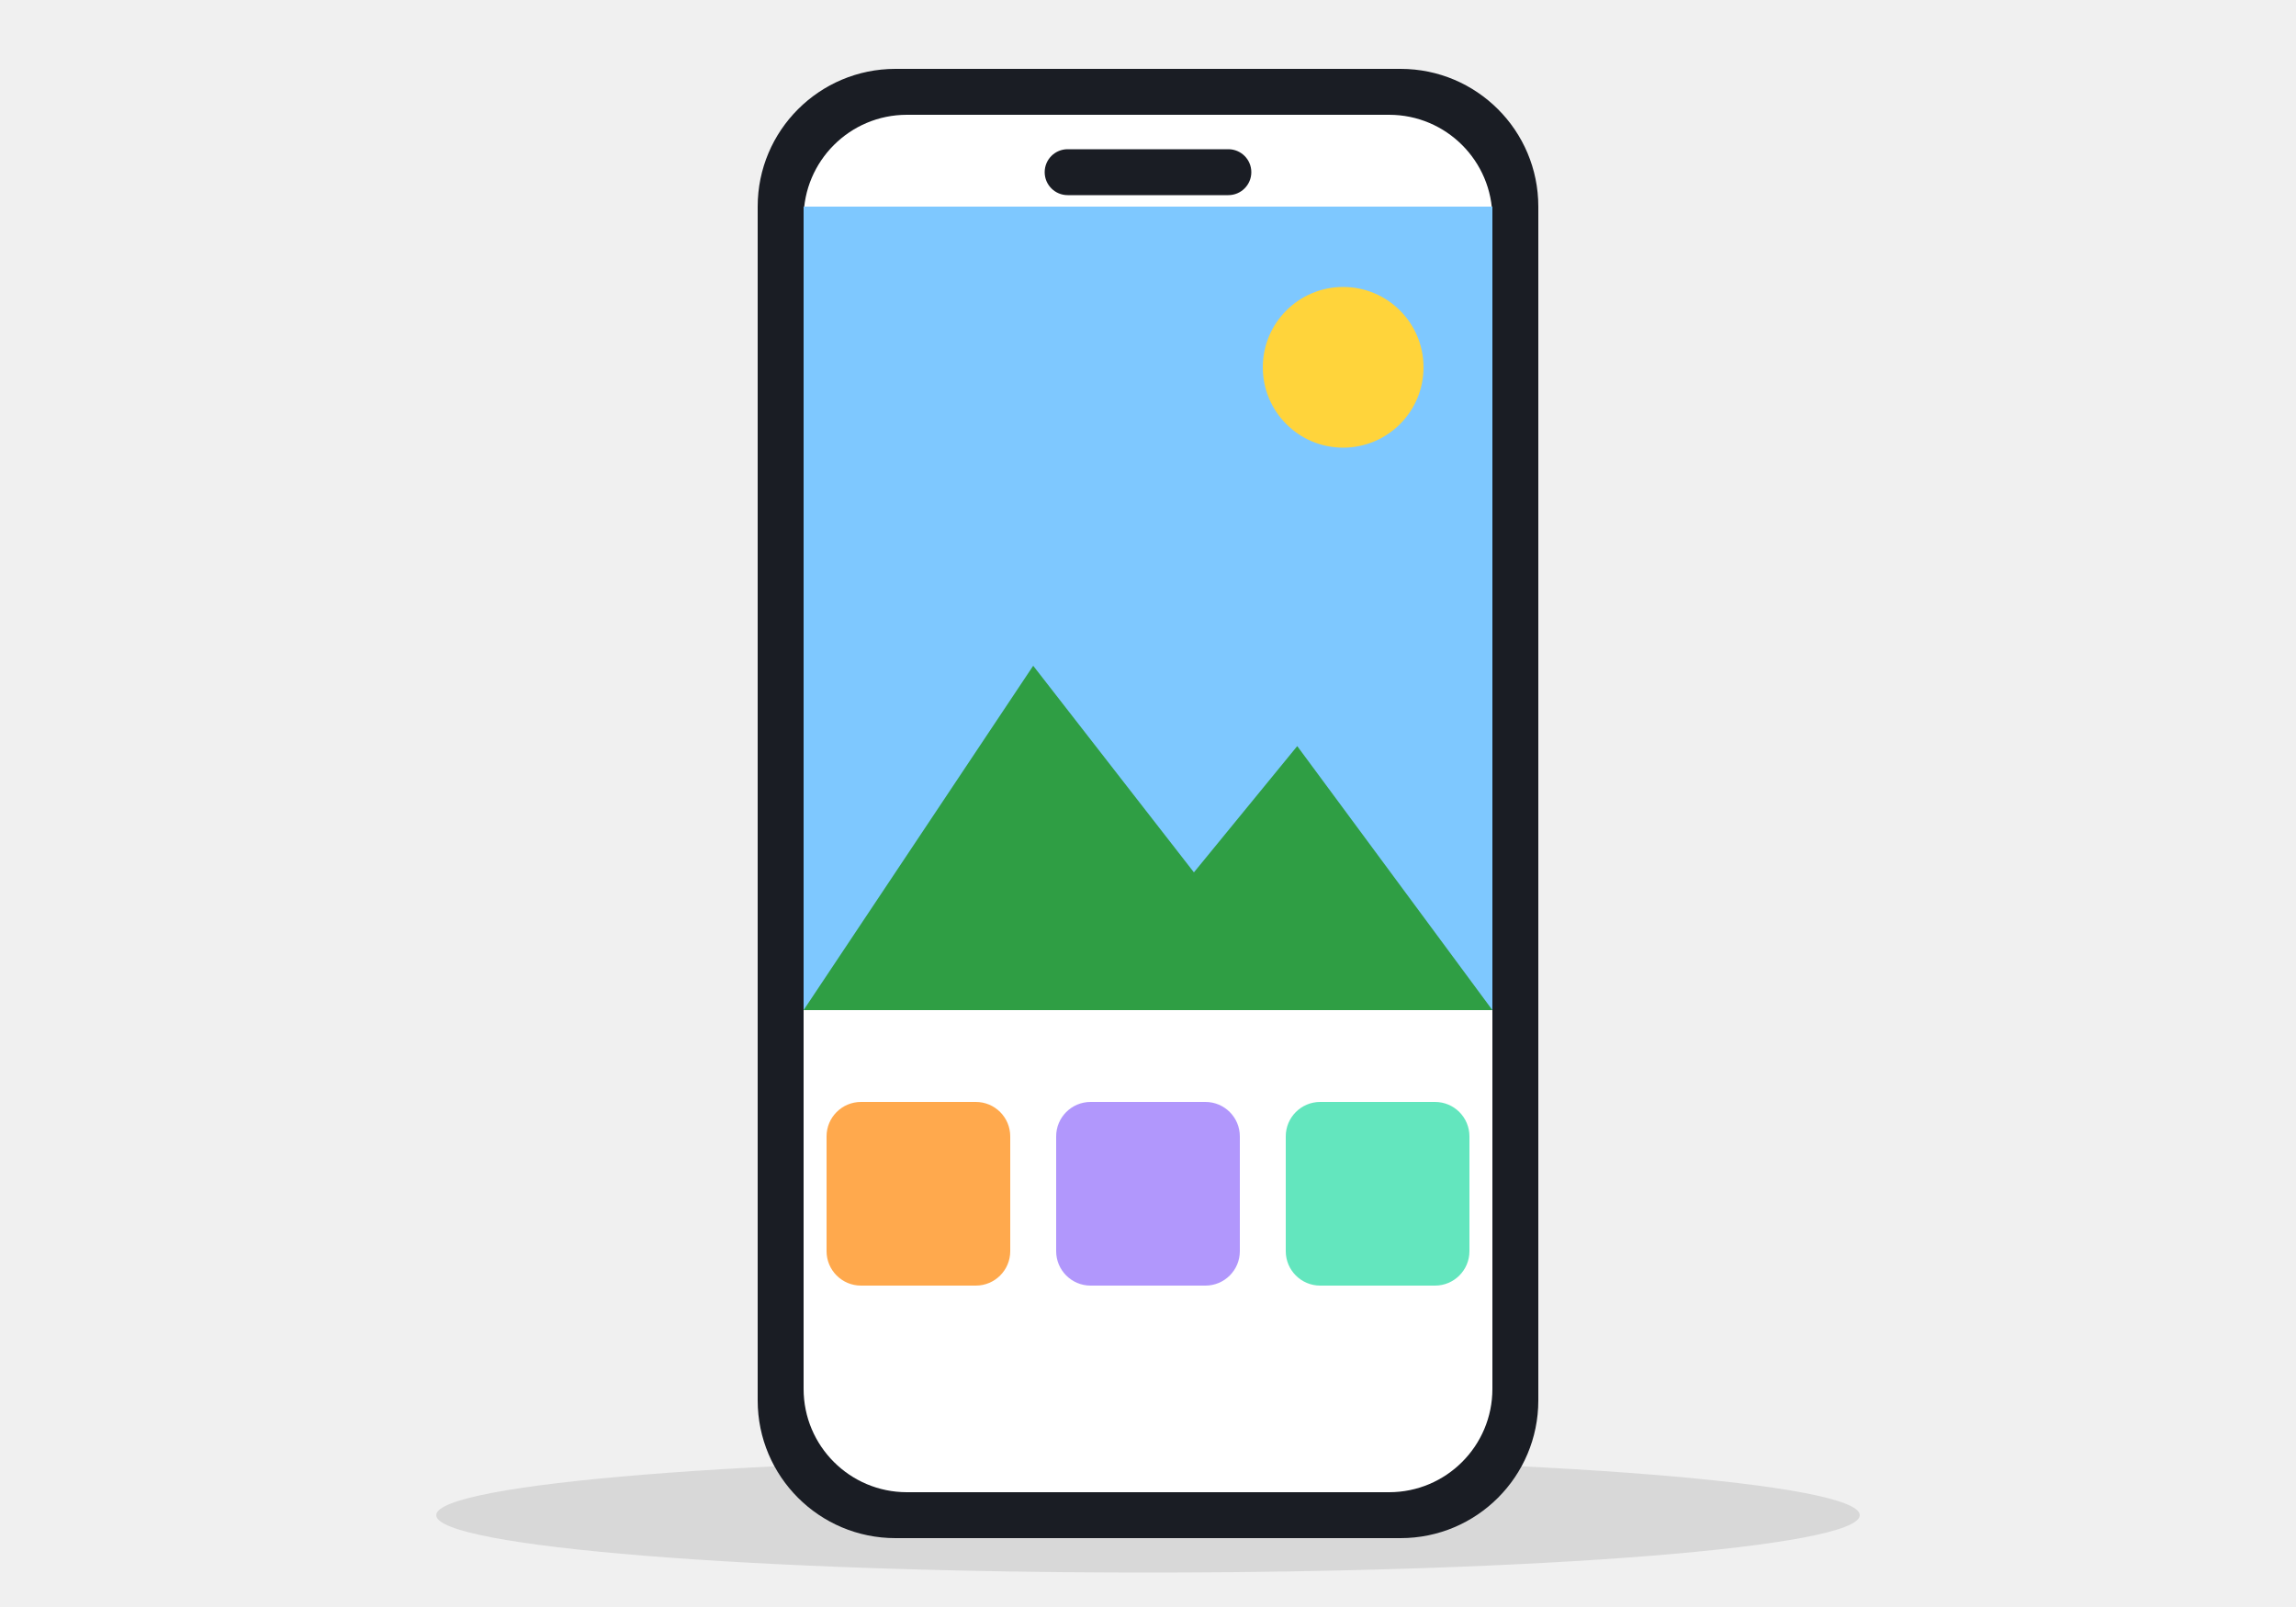
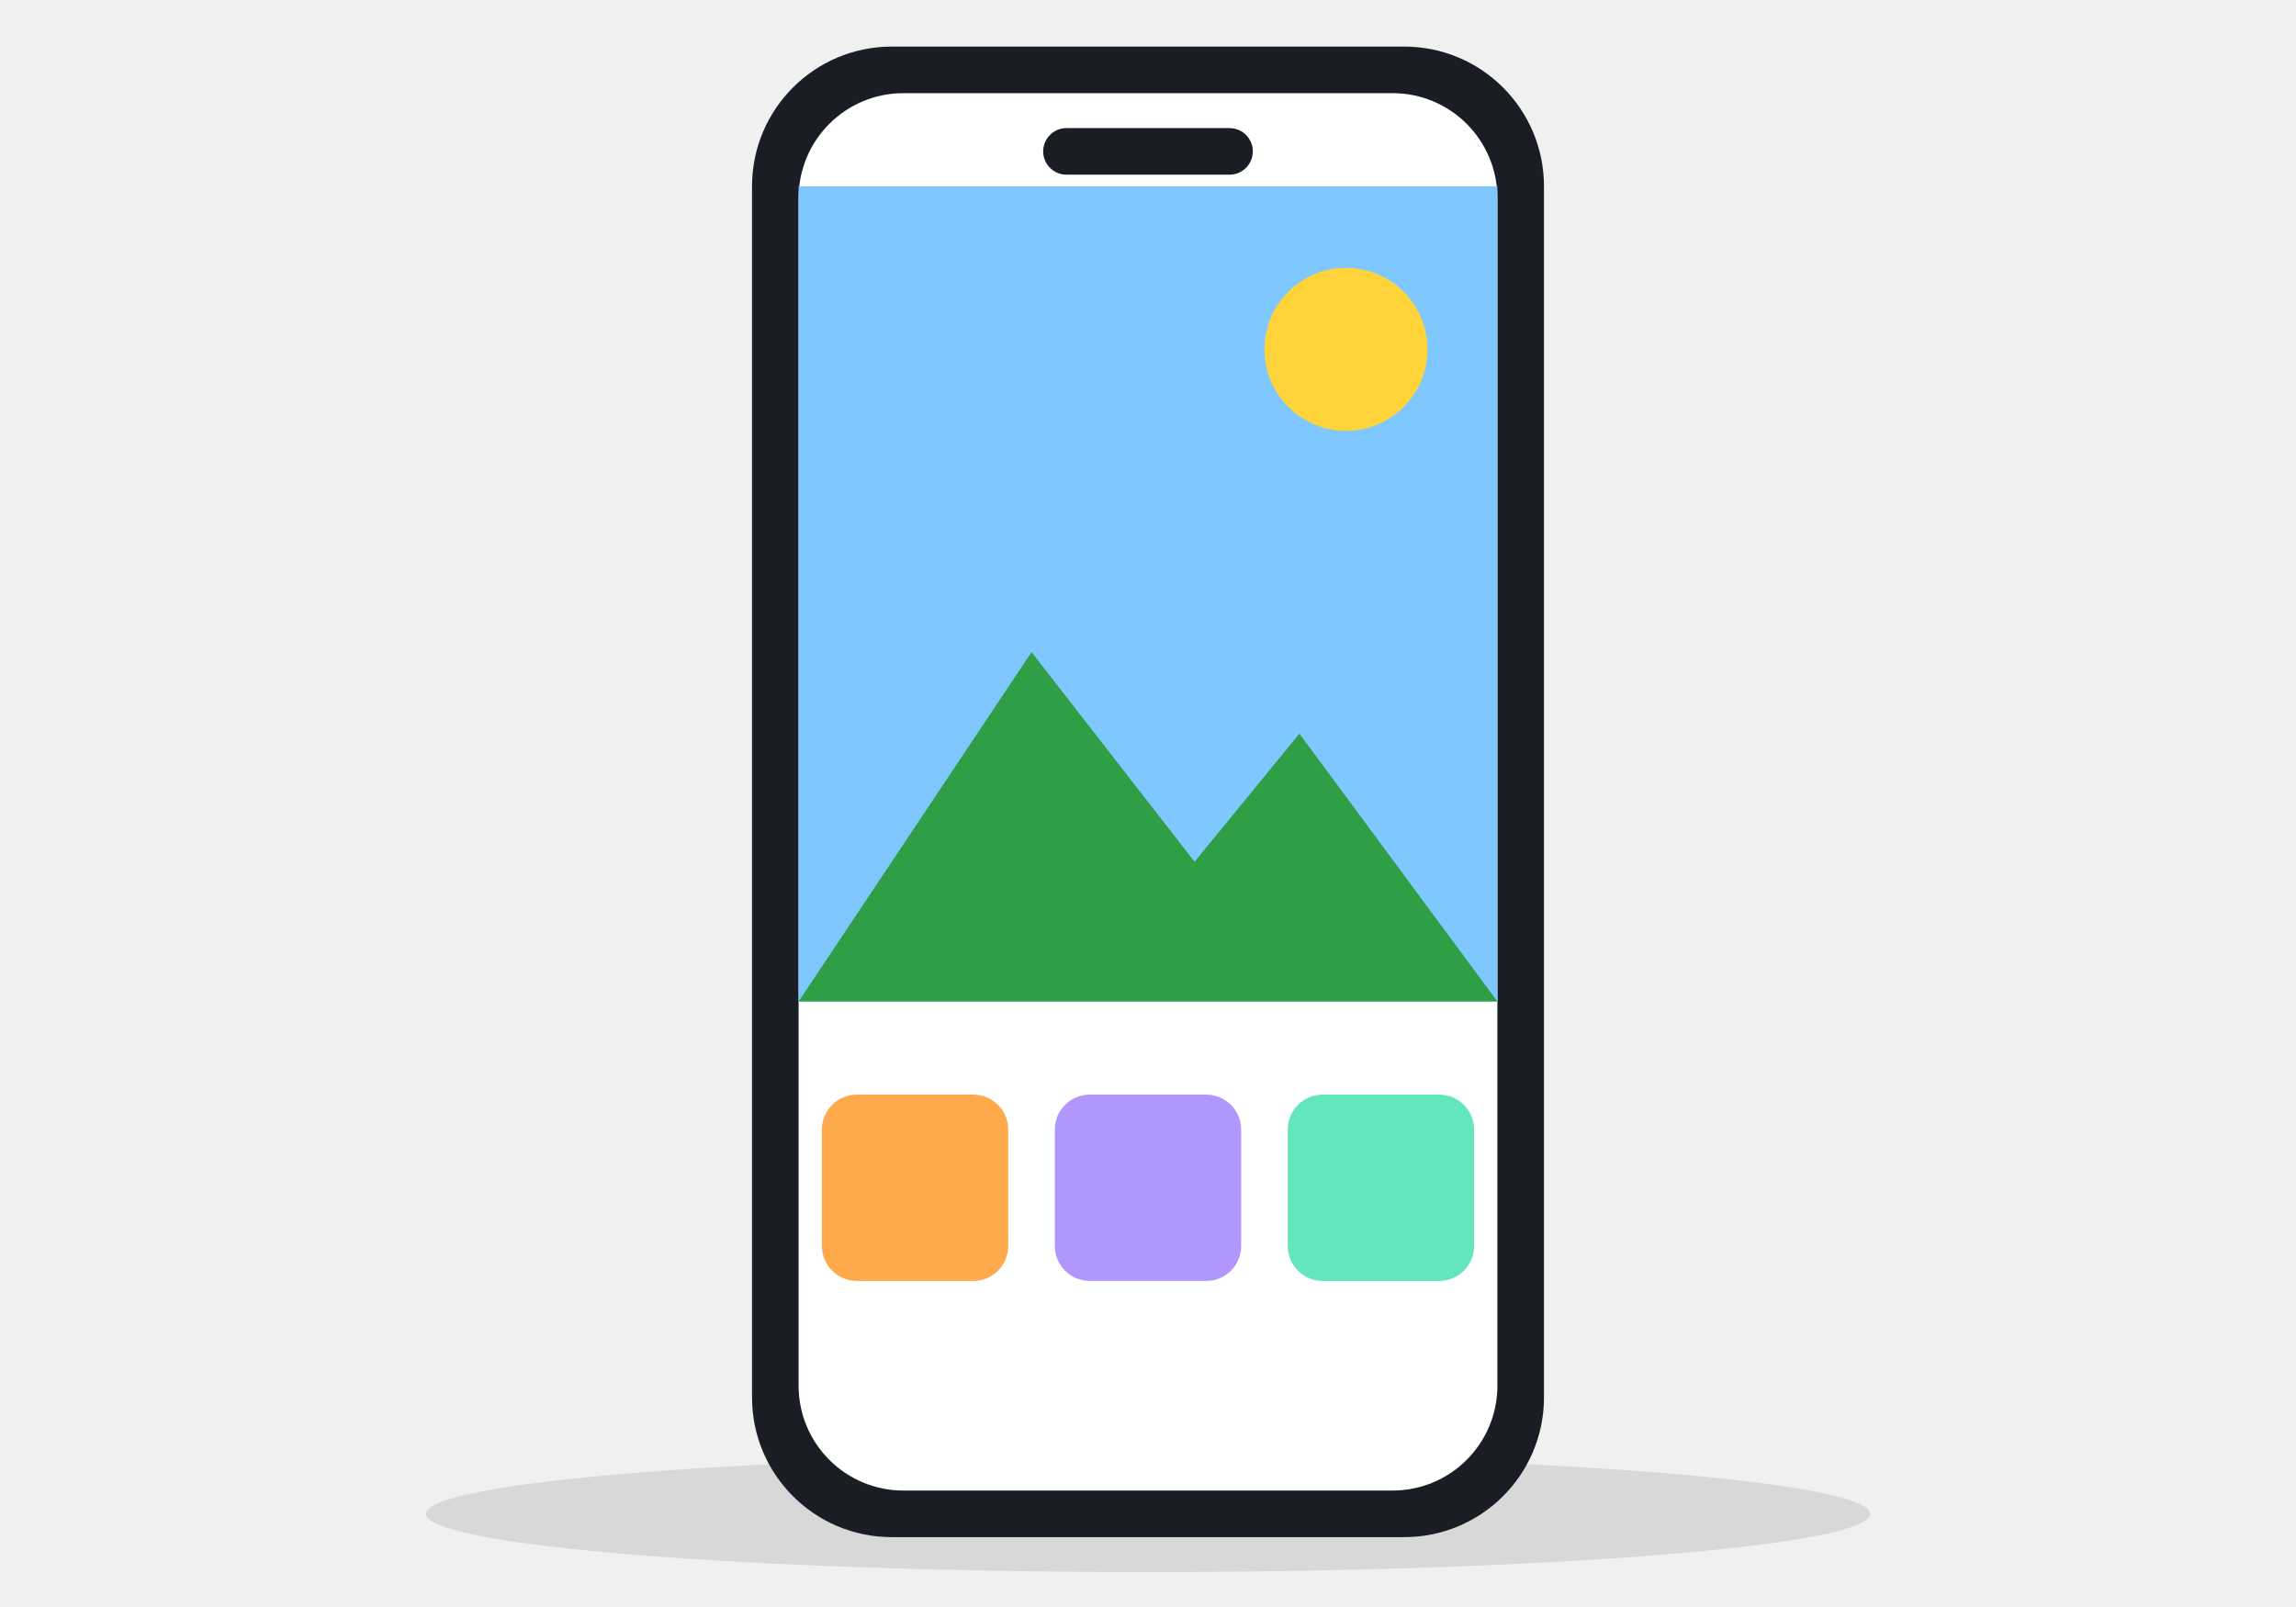
- <svg xmlns="http://www.w3.org/2000/svg" viewBox="0 0 200 140" width="200" height="140">
+ <svg xmlns="http://www.w3.org/2000/svg" viewBox="12 2 176 138" width="200" height="140">
  <ellipse cx="100" cy="132" rx="62" ry="5" fill="#000" opacity=".10" />
  <g>
    <rect x="66" y="6" width="68" height="128" rx="12" fill="#1A1D24" />
    <rect x="70" y="10" width="60" height="120" rx="9" fill="#fff" />
    <rect x="91.0" y="13" width="18" height="4" rx="2" fill="#1A1D24" />
    <rect x="70" y="18" width="60" height="70" fill="#7EC8FF" />
    <circle cx="117" cy="32" r="7" fill="#FFD43B" />
    <path d="M70 88l20-30 14 18 9-11 17 23z" fill="#2F9E44" />
    <rect x="72" y="96" width="16" height="16" rx="3" fill="#FFA94D" />
    <rect x="92" y="96" width="16" height="16" rx="3" fill="#B197FC" />
    <rect x="112" y="96" width="16" height="16" rx="3" fill="#63E6BE" />
  </g>
</svg>
